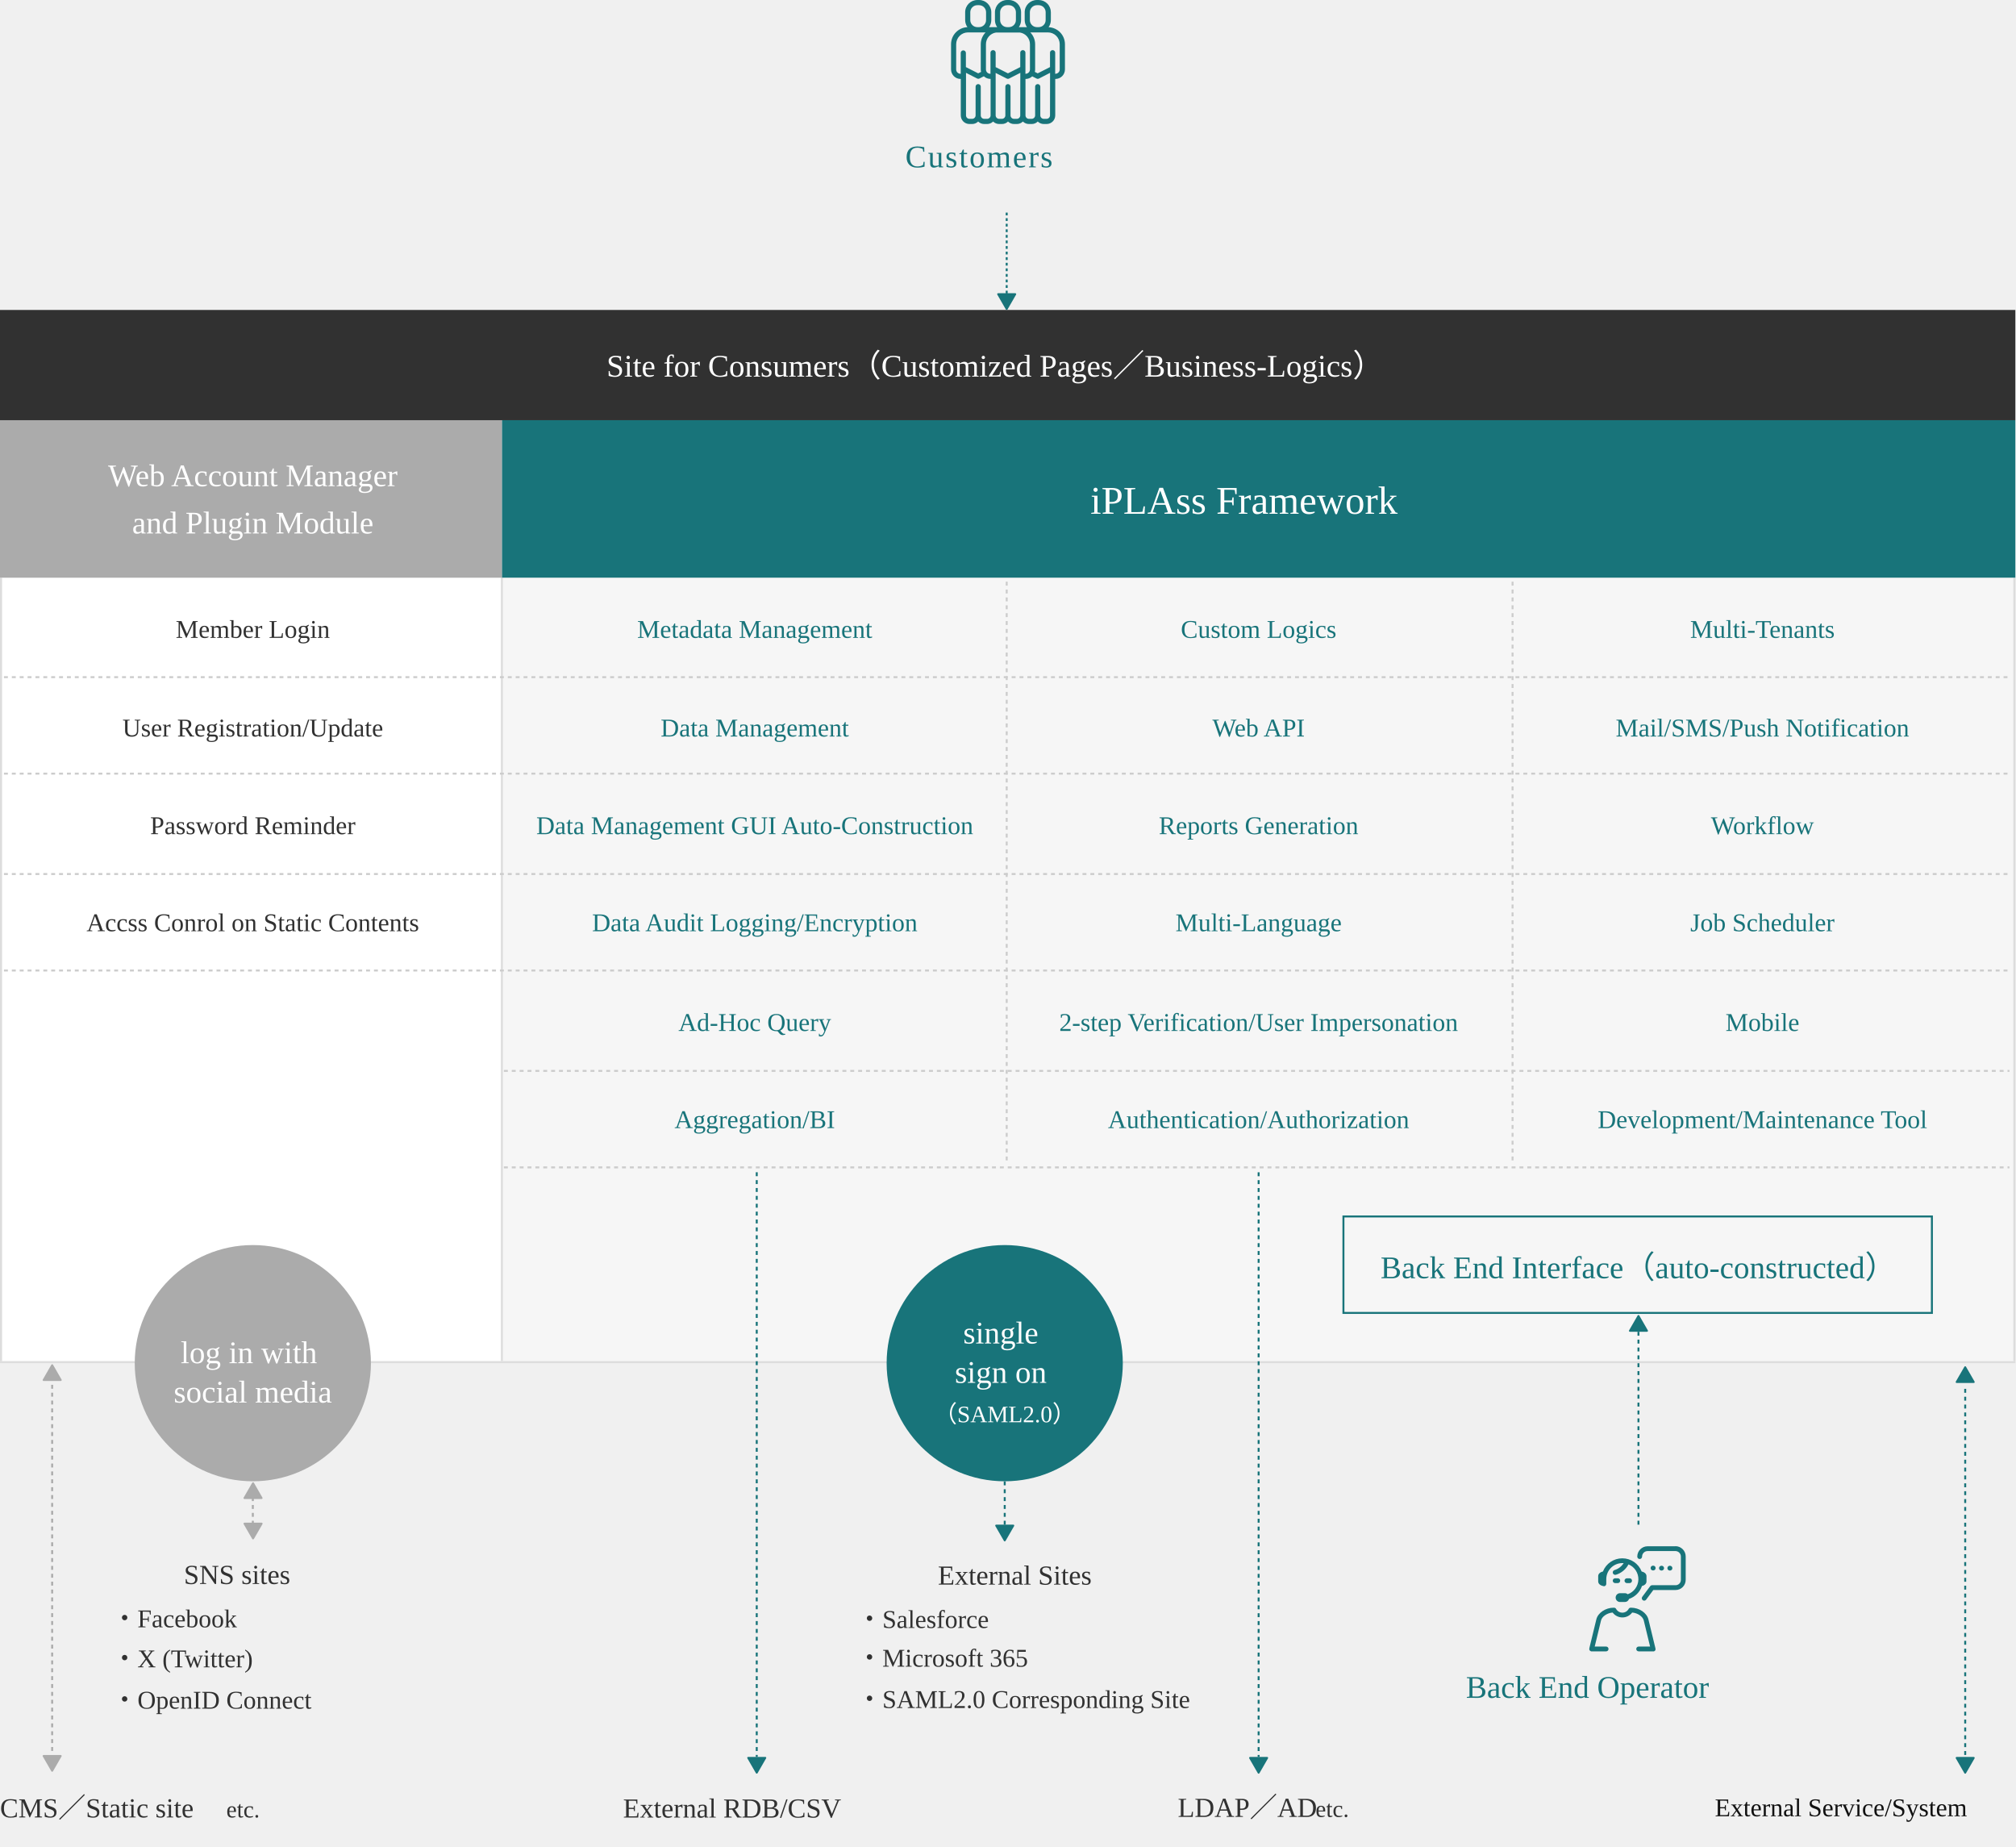
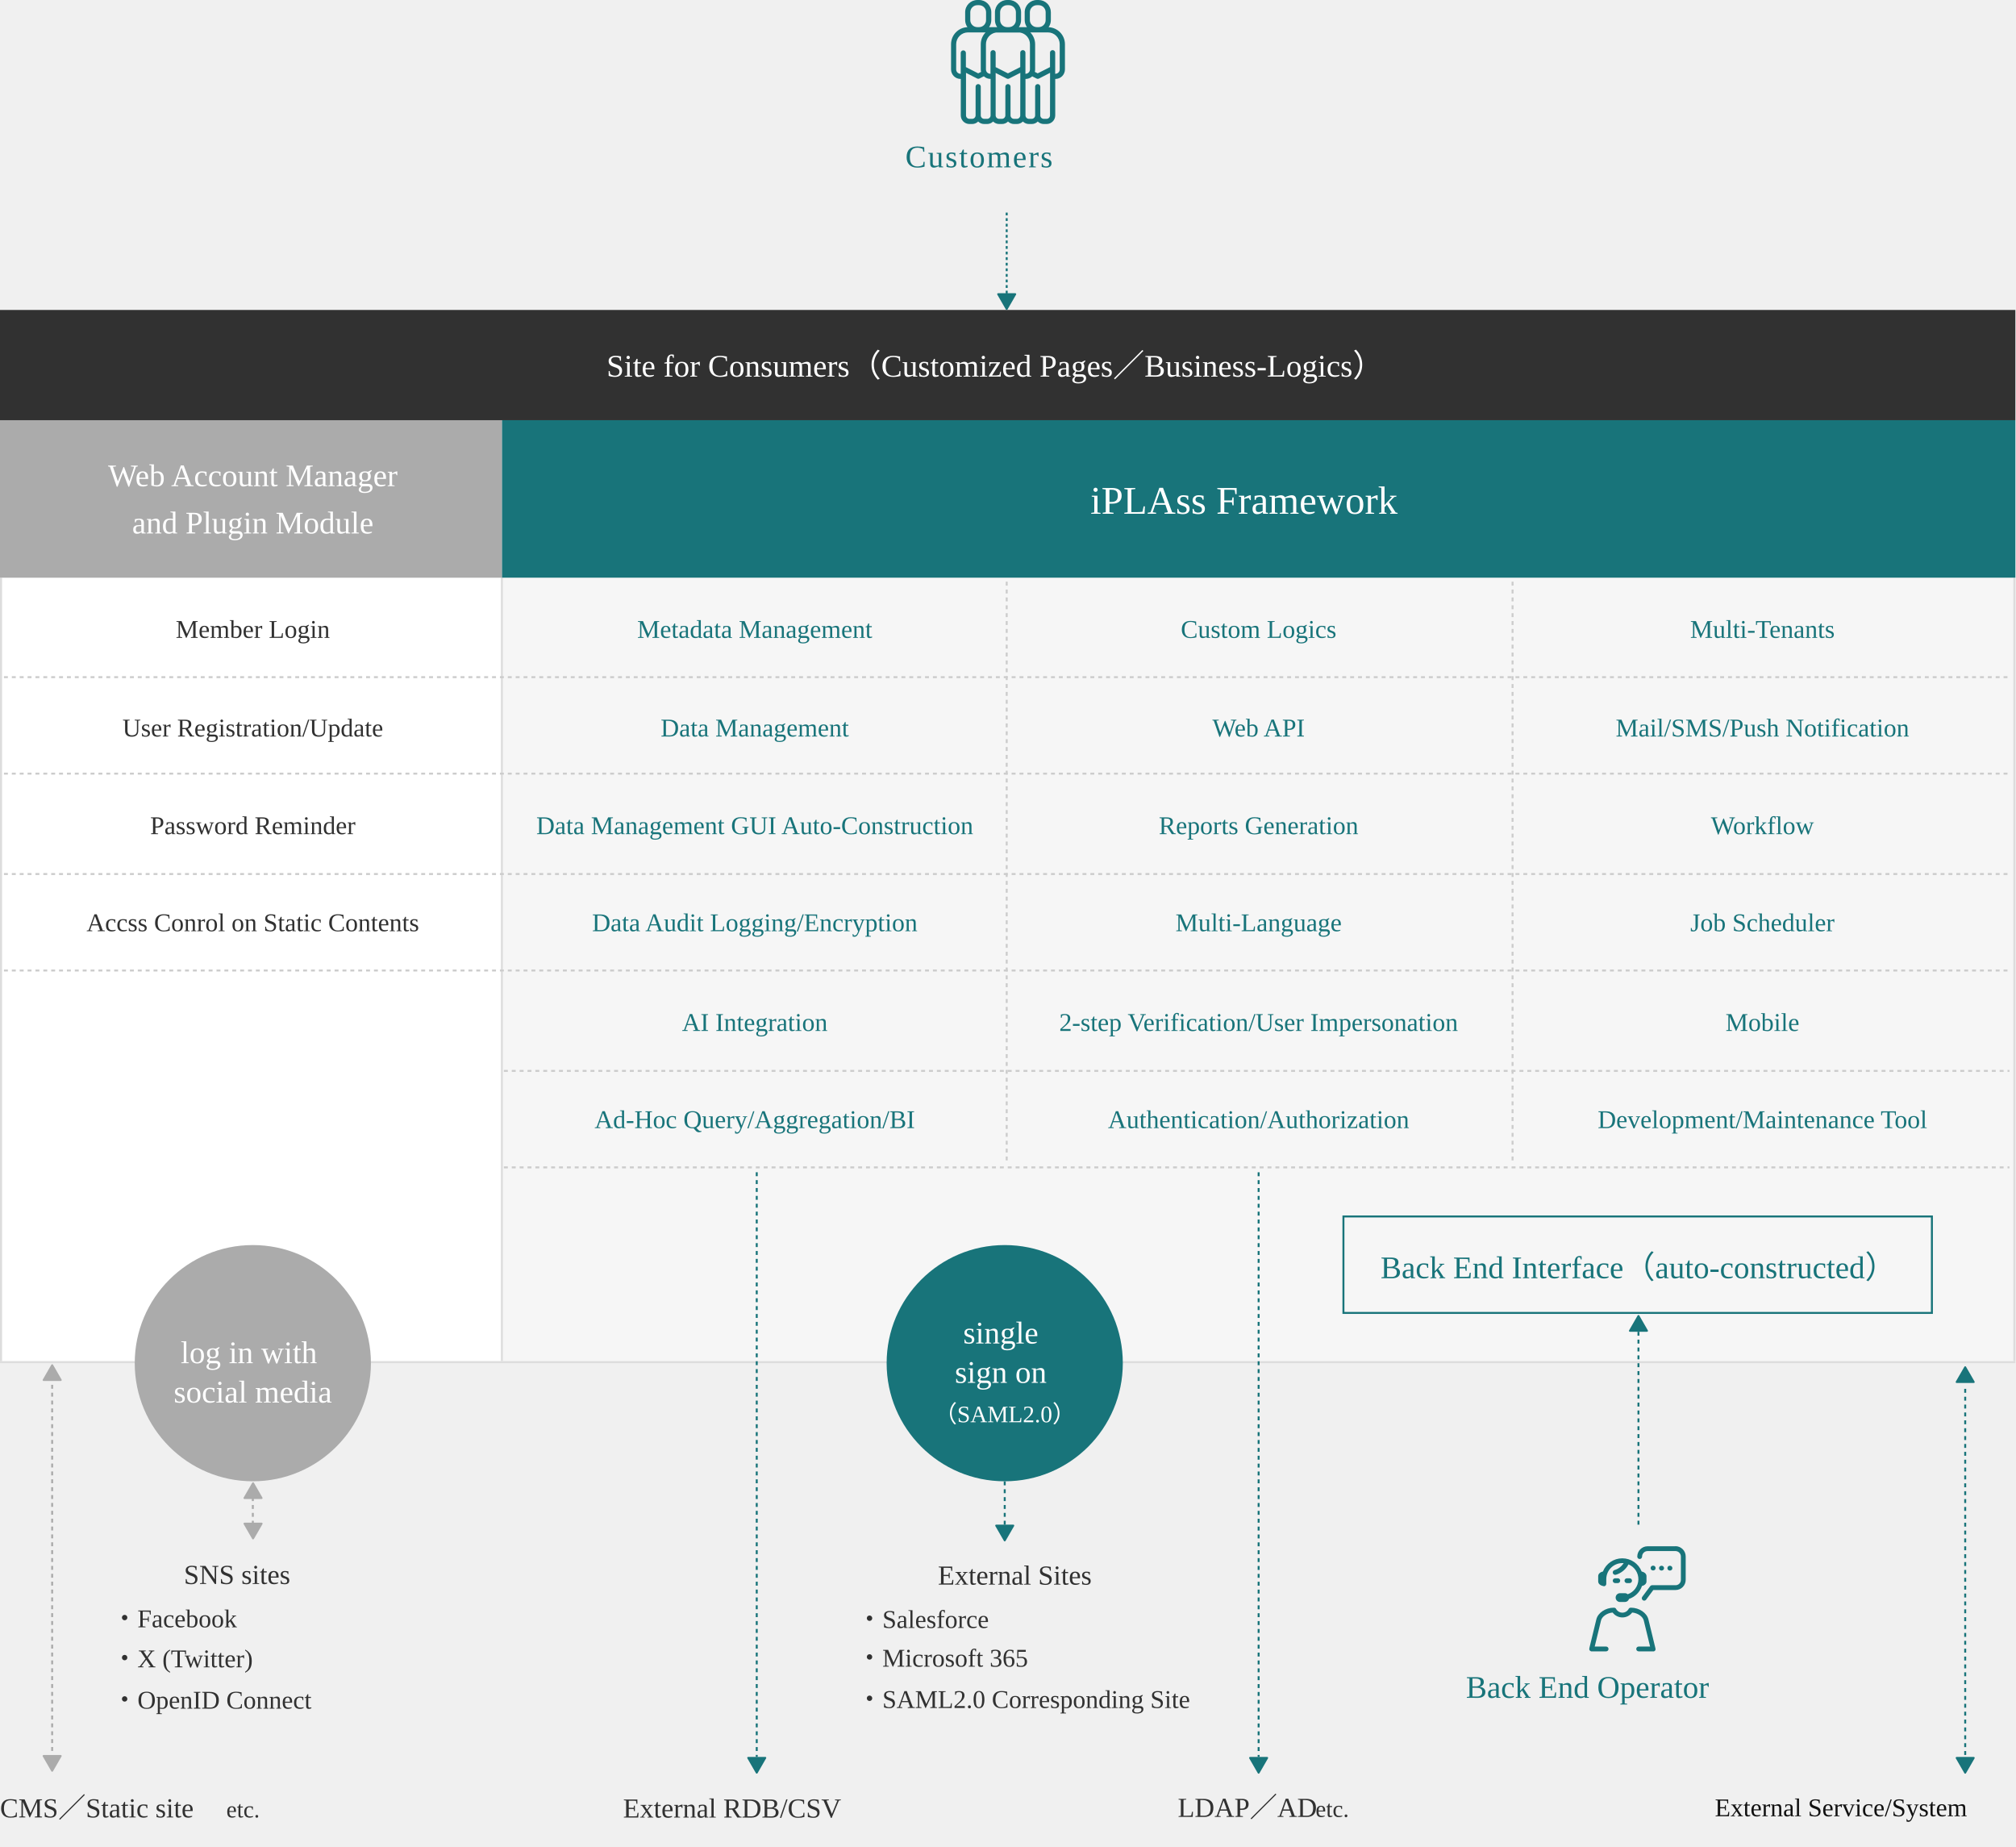
<svg xmlns="http://www.w3.org/2000/svg" width="1024.33" height="938" viewBox="0 0 1024.33 938">
  <g id="iPLAss_Conceptual_Diagram" data-name="iPLAss Conceptual Diagram">
    <rect x="255" y="293.46" width="768" height="398" style="fill:#f6f6f6" />
    <rect x="1" y="293.5" width="254" height="397.96" style="fill:#fff" />
    <path d="M981.1,618.47v48h-298v-48h298m1-1h-300v50h300v-50Z" style="fill:#18747a" />
    <line x1="511.5" y1="295.5" x2="511.5" y2="589.65" style="fill:none;stroke:#ccc;stroke-miterlimit:10;stroke-dasharray:2" />
    <line x1="768.53" y1="295.5" x2="768.53" y2="589.65" style="fill:none;stroke:#ccc;stroke-miterlimit:10;stroke-dasharray:2" />
    <rect y="293.5" width="1" height="398" style="fill:#ddd" />
    <rect x="254.5" y="293.46" width="1" height="398" style="fill:#ddd" />
    <rect x="1023" y="293.51" width="1" height="398" style="fill:#ddd" />
    <rect y="691.5" width="1024" height="1" style="fill:#ddd" />
    <line x1="63" y1="322.5" x2="63" y2="322.5" style="fill:none;stroke:#18747a;stroke-miterlimit:10" />
    <line x1="2.01" y1="344" x2="1021.01" y2="344" style="fill:none;stroke:#ccc;stroke-miterlimit:10;stroke-dasharray:2" />
    <line x1="2.01" y1="393.01" x2="1021.01" y2="393.01" style="fill:none;stroke:#ccc;stroke-miterlimit:10;stroke-dasharray:2" />
    <line x1="2.01" y1="444.01" x2="1020.01" y2="444.01" style="fill:none;stroke:#ccc;stroke-miterlimit:10;stroke-dasharray:2" />
    <line x1="2.01" y1="493.02" x2="1021.01" y2="493.02" style="fill:none;stroke:#ccc;stroke-miterlimit:10;stroke-dasharray:2" />
    <line x1="256.03" y1="544.02" x2="1021.01" y2="544.02" style="fill:none;stroke:#ccc;stroke-miterlimit:10;stroke-dasharray:2" />
    <line x1="256.03" y1="593.03" x2="1021.01" y2="593.03" style="fill:none;stroke:#ccc;stroke-miterlimit:10;stroke-dasharray:2" />
    <line x1="26.5" y1="703.49" x2="26.5" y2="889.49" style="fill:none;stroke:#ababab;stroke-miterlimit:10;stroke-dasharray:2" />
    <line x1="384.5" y1="595.51" x2="384.5" y2="892.52" style="fill:none;stroke:#18747a;stroke-miterlimit:10;stroke-dasharray:2" />
    <line x1="639.51" y1="595.53" x2="639.51" y2="892.54" style="fill:none;stroke:#18747a;stroke-miterlimit:10;stroke-dasharray:2" />
    <line x1="832.5" y1="676.54" x2="832.5" y2="775.53" style="fill:none;stroke:#18747a;stroke-miterlimit:10;stroke-dasharray:2" />
    <line x1="510.5" y1="752.55" x2="510.5" y2="775.53" style="fill:none;stroke:#18747a;stroke-miterlimit:10;stroke-dasharray:2" />
    <line x1="128.46" y1="760.55" x2="128.46" y2="774.53" style="fill:none;stroke:#ababab;stroke-miterlimit:10;stroke-dasharray:2" />
    <line x1="998.52" y1="705.54" x2="998.52" y2="892.54" style="fill:none;stroke:#18747a;stroke-miterlimit:10;stroke-dasharray:2" />
    <circle cx="128.46" cy="692.5" r="60" style="fill:#ababab" />
    <circle cx="510.5" cy="692.5" r="60" style="fill:#18747a" />
    <path d="M26.1,693.27l-4.36,7.57a.46.46,0,0,0,.4.7h8.74a.47.47,0,0,0,.41-.7l-4.37-7.57a.48.48,0,0,0-.82,0Zm0,0" style="fill:#ababab" />
    <path d="M26.91,899.83l4.36-7.57a.46.46,0,0,0-.4-.7H22.13a.46.46,0,0,0-.4.7l4.36,7.57a.48.48,0,0,0,.82,0Zm0,0" style="fill:#ababab" />
    <path d="M384.91,900.79l4.36-7.57a.46.46,0,0,0-.4-.7h-8.74a.46.46,0,0,0-.4.7l4.36,7.57a.48.48,0,0,0,.82,0Zm0,0" style="fill:#18747a" />
    <path d="M510.91,782.8l4.37-7.57a.47.47,0,0,0-.4-.7h-8.74a.47.47,0,0,0-.41.7l4.37,7.57a.47.47,0,0,0,.81,0Zm0,0" style="fill:#18747a" />
    <path d="M639.91,900.81l4.37-7.57a.47.47,0,0,0-.4-.7h-8.75a.47.47,0,0,0-.4.7l4.37,7.57a.47.47,0,0,0,.81,0Zm0,0" style="fill:#18747a" />
    <path d="M832.09,668.27l-4.36,7.57a.46.46,0,0,0,.4.7h8.74a.46.46,0,0,0,.4-.7l-4.36-7.57a.48.48,0,0,0-.82,0Zm0,0" style="fill:#18747a" />
    <path d="M998.92,900.81l4.37-7.57a.47.47,0,0,0-.4-.7h-8.74a.47.47,0,0,0-.41.7l4.37,7.57a.47.47,0,0,0,.81,0Zm0,0" style="fill:#18747a" />
    <path d="M998.11,694.3l-4.37,7.56a.47.47,0,0,0,.41.7h8.74a.47.47,0,0,0,.4-.7l-4.37-7.56a.46.46,0,0,0-.81,0Zm0,0" style="fill:#18747a" />
    <path d="M128.16,753.24l-4.37,7.56a.47.47,0,0,0,.41.7h8.74a.47.47,0,0,0,.4-.7L129,753.24a.47.47,0,0,0-.81,0Zm0,0" style="fill:#ababab" />
    <path d="M129,781.8l4.37-7.57a.47.47,0,0,0-.4-.7H124.2a.47.47,0,0,0-.41.7l4.37,7.57a.47.47,0,0,0,.81,0Zm0,0" style="fill:#ababab" />
    <rect x="255" y="213.46" width="769" height="80" style="fill:#18747a" />
    <rect y="213.46" width="255" height="80" style="fill:#ababab" />
    <rect y="157.46" width="1024" height="56" style="fill:#313131" />
    <text transform="translate(460 85)" style="font-size:16px;fill:#18747a;;letter-spacing:0.05em">  Customers</text>
    <line x1="511.5" y1="108" x2="511.5" y2="150.5" style="fill:none;stroke:#18747a;stroke-miterlimit:10;stroke-dasharray:1.417" />
    <path d="M511.91,157.23l4.36-7.57a.46.46,0,0,0-.4-.7h-8.74a.46.46,0,0,0-.4.7l4.36,7.57a.48.48,0,0,0,.82,0Zm0,0" style="fill:#18747a" />
    <path d="M532.79,13.82a6.22,6.22,0,0,0,1.15-3.59v-4A6.22,6.22,0,0,0,527.72,0h-.85a6.22,6.22,0,0,0-6.22,6.21v4a6.23,6.23,0,0,0,1.14,3.58h-4.12a6.15,6.15,0,0,0,1.14-3.58v-4A6.22,6.22,0,0,0,512.6,0h-.86a6.22,6.22,0,0,0-6.21,6.21v4a6.15,6.15,0,0,0,1.14,3.58h-4.13a6.15,6.15,0,0,0,1.14-3.58v-4A6.22,6.22,0,0,0,497.47,0h-.85a6.22,6.22,0,0,0-6.22,6.21v4a6.22,6.22,0,0,0,1.15,3.59,8.67,8.67,0,0,0-8.32,8.64V35.28a4.85,4.85,0,0,0,4.86,4.83h.08V58.62A4.39,4.39,0,0,0,492.55,63H494A4.35,4.35,0,0,0,497,61.74,4.37,4.37,0,0,0,500.11,63h1.43a4.34,4.34,0,0,0,3.06-1.26A4.38,4.38,0,0,0,507.67,63h1.43a4.37,4.37,0,0,0,3.07-1.26A4.35,4.35,0,0,0,515.24,63h1.42a4.35,4.35,0,0,0,3.07-1.26A4.37,4.37,0,0,0,522.8,63h1.42a4.35,4.35,0,0,0,3.07-1.26A4.37,4.37,0,0,0,530.36,63h1.43a4.39,4.39,0,0,0,4.38-4.38V40.11h.08a4.84,4.84,0,0,0,4.85-4.83V22.46A8.66,8.66,0,0,0,532.79,13.82Zm-9.51-7.61a3.59,3.59,0,0,1,3.59-3.58h.85a3.58,3.58,0,0,1,3.58,3.58v4a3.58,3.58,0,0,1-3.58,3.58h-.85a3.59,3.59,0,0,1-3.59-3.58Zm-15.12,0a3.58,3.58,0,0,1,3.58-3.58h.86a3.59,3.59,0,0,1,3.58,3.58v4a3.59,3.59,0,0,1-3.58,3.58h-.86a3.58,3.58,0,0,1-3.58-3.58ZM493,6.21a3.59,3.59,0,0,1,3.59-3.58h.85a3.58,3.58,0,0,1,3.58,3.58v4a3.58,3.58,0,0,1-3.58,3.58h-.85A3.59,3.59,0,0,1,493,10.23Zm-3.55,19.37a1.31,1.31,0,0,0-1.31,1.32h0V37.49h-.08a2.21,2.21,0,0,1-2.23-2.2V22.46a6,6,0,0,1,6.06-6h8.89a8.63,8.63,0,0,0-2.45,6V35.28a4.51,4.51,0,0,0,.16,1.23l-1.47.75-6.25-3.18V26.9h0A1.32,1.32,0,0,0,489.48,25.58Zm12.06,34.79h-1.43a1.75,1.75,0,0,1-1.75-1.75V44.16a1.32,1.32,0,1,0-2.63,0V58.62A1.76,1.76,0,0,1,494,60.37h-1.42a1.75,1.75,0,0,1-1.75-1.75V37l5.65,2.88a1.33,1.33,0,0,0,1.19,0l2.23-1.13a4.82,4.82,0,0,0,3.34,1.33h.08V58.62A1.76,1.76,0,0,1,501.54,60.37Zm16.88-1.75a1.76,1.76,0,0,1-1.76,1.75h-1.42a1.76,1.76,0,0,1-1.76-1.75V44.16a1.32,1.32,0,1,0-2.63,0V58.62a1.75,1.75,0,0,1-1.75,1.75h-1.43a1.76,1.76,0,0,1-1.75-1.75V37.05l5.65,2.86a1.39,1.39,0,0,0,.6.14,1.35,1.35,0,0,0,.59-.14L518.42,37Zm0-31.72h0v7.18l-6.25,3.18-6.25-3.16V26.9h0a1.32,1.32,0,1,0-2.63,0h0V37.49h-.08a2.21,2.21,0,0,1-2.22-2.2V22.46a6,6,0,0,1,5.1-5.94h12.15a6,6,0,0,1,5.11,5.94V35.28a2.21,2.21,0,0,1-2.22,2.2h-.08V26.9h0a1.32,1.32,0,1,0-2.63,0Zm15.12,31.72a1.76,1.76,0,0,1-1.75,1.75h-1.43a1.76,1.76,0,0,1-1.75-1.75V44.16a1.32,1.32,0,1,0-2.63,0V58.62a1.76,1.76,0,0,1-1.76,1.75H522.8a1.75,1.75,0,0,1-1.75-1.75V40.11h.08a4.82,4.82,0,0,0,3.34-1.33l2.23,1.13a1.35,1.35,0,0,0,.59.14,1.39,1.39,0,0,0,.6-.14L533.54,37Zm4.93-23.34a2.2,2.2,0,0,1-2.22,2.2h-.08V26.9h0a1.32,1.32,0,1,0-2.63,0h0v7.18l-6.25,3.18-1.47-.75a4.93,4.93,0,0,0,.16-1.23V22.46a8.6,8.6,0,0,0-2.46-6h8.9a6,6,0,0,1,6.05,6V35.28Z" style="fill:#18747a" />
    <text transform="translate(308.17 191.33)" style="font-size:16px;fill:#fff;">Site for Consumers（Customized Pages／Business-Logics）</text>
    <text transform="translate(0 923.25)" style="font-size:14px;fill:#313131;">CMS／Static site<tspan x="115" y="0" style="font-size:12px"> etc.</tspan>
    </text>
    <text transform="translate(56.83 868)" style="font-size:13px;fill:#313131;">・OpenID Connect</text>
    <text transform="translate(56.83 847)" style="font-size:13px;fill:#313131;">・X (Twitter)</text>
    <text transform="translate(56.83 826.67)" style="font-size:13px;fill:#313131;">・Facebook</text>
    <text transform="translate(93.42 804.67)" style="font-size:14px;fill:#313131;">SNS sites</text>
    <text transform="translate(128.46 692.5)" style="font-size:16px;fill:#fff;" text-anchor="middle">
      <tspan>log in with</tspan>
      <tspan x="0" y="20">social media</tspan>
    </text>
    <text transform="translate(128.46 473.06)" style="font-size:13px;fill:#313131;" text-anchor="middle">Accss Conrol on Static Contents</text>
    <text transform="translate(128.46 423.75)" style="font-size:13px;fill:#313131;" text-anchor="middle">Password Reminder</text>
    <text transform="translate(128.46 374.13)" style="font-size:13px;fill:#313131;" text-anchor="middle">User Registration/Update</text>
    <text transform="translate(128.46 324.04)" style="font-size:13px;fill:#313131;" text-anchor="middle">Member Login</text>
    <text transform="translate(128.46 247)" style="font-size:16px;fill:#fff;" text-anchor="middle">Web Account Manager<tspan x="0" y="24">and Plugin Module</tspan>
    </text>
    <text transform="translate(871.33 922.67)" style="font-size:13px;fill:#111;">External Service/System</text>
    <text transform="translate(744.83 862.5)" style="font-size:16px;fill:#18747a;">Back End Operator</text>
    <path d="M841.17,837.6a1.12,1.12,0,0,1,0,.45,1.09,1.09,0,0,1-.15.35,1.28,1.28,0,0,1-.64.5l-.12,0a1.26,1.26,0,0,1-.27,0l0,0H832.6a1.22,1.22,0,0,1,0-2.44h5.81l-3.22-13.28c-.5-2-3.11-3.79-5.88-4a6.21,6.21,0,0,1-9.94,0c-2.77.22-5.39,2-5.88,4l-3.22,13.28h5.8a1.22,1.22,0,0,1,0,2.44h-7.32a1.81,1.81,0,0,1-.31,0,.67.67,0,0,1-.12-.06,1.17,1.17,0,0,1-.62-.49h0c-.14-.11-.13-.23-.17-.35a1.37,1.37,0,0,1,0-.45.63.63,0,0,1,0-.19l3.58-14.74c.8-3.3,4.68-5.9,8.82-5.9h.17a1.23,1.23,0,0,1,1.16.84,3.63,3.63,0,0,0,6.14,0,1.24,1.24,0,0,1,1.15-.84h.17c4.15,0,8,2.6,8.83,5.9l3.58,14.75a.57.57,0,0,1,0,.18ZM823.23,803a1.21,1.21,0,0,0-1.22-1.22h-1.35a1.22,1.22,0,1,0,0,2.44H822a1.22,1.22,0,0,0,1.22-1.22Zm3.43,1.22H828a1.22,1.22,0,1,0,0-2.44h-1.36a1.22,1.22,0,1,0,0,2.44Zm-11.92,1.57a1.16,1.16,0,0,0,1-.27,1.2,1.2,0,0,0,.41-.93V802.2a8.17,8.17,0,0,1,8.17-8.14c.22,0,.45,0,.66,0a8.16,8.16,0,0,1-4.62,3.54A1.22,1.22,0,0,0,821,800a10.78,10.78,0,0,0,6.44-5.29,8.13,8.13,0,0,1-.4,15.18,2.19,2.19,0,0,0-1.42-.54H823a2.24,2.24,0,0,0,0,4.47h2.61a2.21,2.21,0,0,0,2.1-1.56,10.52,10.52,0,0,0,6.58-6.56c1.41-.35,2.29-1.23,2.29-2.31v-2.71c0-1.12-.94-2-2.45-2.34a10.58,10.58,0,0,0-19.69,0c-1.46.33-2.4,1.22-2.4,2.32v2.71c0,1.17,1.06,2.11,2.7,2.38Zm29.54-7.94a1.22,1.22,0,1,0,0-2.44h-.1a1.22,1.22,0,1,0,0,2.44Zm4.24,0a1.22,1.22,0,1,0,0-2.44h-.1a1.22,1.22,0,1,0,0,2.44Zm2.81-12.34h-14.2a5.25,5.25,0,0,0-5.23,5.25,1.22,1.22,0,0,0,1.22,1.23,1.23,1.23,0,0,0,1.22-1.23,2.81,2.81,0,0,1,2.79-2.81h14.2a2.78,2.78,0,0,1,2.73,2.84v11.77a2.7,2.7,0,0,1-2.73,2.74H839.44a1.26,1.26,0,0,0-1,.51l-4,5.37a1.22,1.22,0,0,0,.24,1.71,1.19,1.19,0,0,0,.73.25,1.25,1.25,0,0,0,1-.51l3.64-4.89h11.28a5.14,5.14,0,0,0,5.17-5.18V790.74a5.22,5.22,0,0,0-5.17-5.28ZM840,797.8a1.22,1.22,0,1,0,0-2.44h-.1a1.22,1.22,0,0,0,0,2.44Zm0,0" style="fill:#18747a" />
    <text transform="translate(701.5 649.33)" style="font-size:16px;fill:#18747a;" text-anchor="middle">
      <tspan x="131">Back End Interface（auto-constructed）</tspan>
    </text>
    <text transform="translate(598.42 923)" style="font-size:14px;fill:#313131;">LDAP／AD<tspan x="70" y="0" style="font-size:12px"> etc.</tspan>
    </text>
    <text transform="translate(435.31 867.67)" style="font-size:13px;fill:#313131;">・SAML2.0 Corresponding Site</text>
    <text transform="translate(435.31 846.67)" style="font-size:13px;fill:#313131;">・Microsoft 365</text>
    <text transform="translate(435.31 827)" style="font-size:13px;fill:#313131;">・Salesforce</text>
    <text transform="translate(476.54 805)" style="font-size:14px;fill:#313131;">External Sites</text>
    <text transform="translate(510.5 692.5)" style="font-size:16px;fill:#fefefe;" text-anchor="middle">
      <tspan x="0" y="-10">single</tspan>
      <tspan x="0" y="10">sign on</tspan>
      <tspan style="font-size:12px">
        <tspan x="0" y="30">（SAML2.0）</tspan>
      </tspan>
    </text>
    <text transform="translate(316.57 923.33)" style="font-size:14px;fill:#313131;">External RDB/CSV<tspan x="100" y="0" style="font-size:12px" />
    </text>
    <text transform="translate(895.5 573.08)" style="font-size:13px;fill:#18747a;" text-anchor="middle">Development/Maintenance Tool</text>
    <text transform="translate(895.5 523.72)" style="font-size:13px;fill:#18747a;" text-anchor="middle">Mobile</text>
    <text transform="translate(895.5 473.06)" style="font-size:13px;fill:#18747a;" text-anchor="middle">Job Scheduler</text>
    <text transform="translate(895.5 423.75)" style="font-size:13px;fill:#18747a;" text-anchor="middle">Workflow</text>
    <text transform="translate(895.5 374.13)" style="font-size:13px;fill:#18747a;" text-anchor="middle">Mail/SMS/Push Notification</text>
    <text transform="translate(895.5 324.04)" style="font-size:13px;fill:#18747a;" text-anchor="middle">Multi-Tenants</text>
    <text transform="translate(639.5 573.08)" style="font-size:13px;fill:#18747a;" text-anchor="middle">Authentication/Authorization</text>
    <text transform="translate(639.5 523.72)" style="font-size:13px;fill:#18747a;" text-anchor="middle">2-step Verification/User Impersonation</text>
    <text transform="translate(639.5 473.06)" style="font-size:13px;fill:#18747a;" text-anchor="middle">Multi-Language</text>
    <text transform="translate(639.5 423.75)" style="font-size:13px;fill:#18747a;" text-anchor="middle">Reports Generation</text>
    <text transform="translate(639.5 374.13)" style="font-size:13px;fill:#18747a;" text-anchor="middle">Web API</text>
    <text transform="translate(639.5 324.04)" style="font-size:13px;fill:#18747a;" text-anchor="middle">Custom Logics</text>
-     <text transform="translate(383.5 573.08)" style="font-size:13px;fill:#18747a;" text-anchor="middle">Aggregation/BI</text>
-     <text transform="translate(383.5 523.72)" style="font-size:13px;fill:#18747a;" text-anchor="middle">Ad-Hoc Query</text>
+     <text transform="translate(383.5 573.08)" style="font-size:13px;fill:#18747a;" text-anchor="middle">Ad-Hoc Query/Aggregation/BI</text>
+     <text transform="translate(383.5 523.72)" style="font-size:13px;fill:#18747a;" text-anchor="middle">AI Integration</text>
    <text transform="translate(383.5 473.06)" style="font-size:13px;fill:#18747a;" text-anchor="middle">Data Audit Logging/Encryption</text>
    <text transform="translate(383.5 423.75)" style="font-size:13px;fill:#18747a;" text-anchor="middle">Data Management GUI Auto-Construction</text>
    <text transform="translate(383.5 374.13)" style="font-size:13px;fill:#18747a;" text-anchor="middle">Data Management</text>
    <text transform="translate(383.5 324.04)" style="font-size:13px;fill:#18747a;" text-anchor="middle">Metadata Management</text>
    <text transform="translate(554.02 261)" style="font-size:20px;fill:#fff;">iPLAss Framework</text>
  </g>
</svg>
